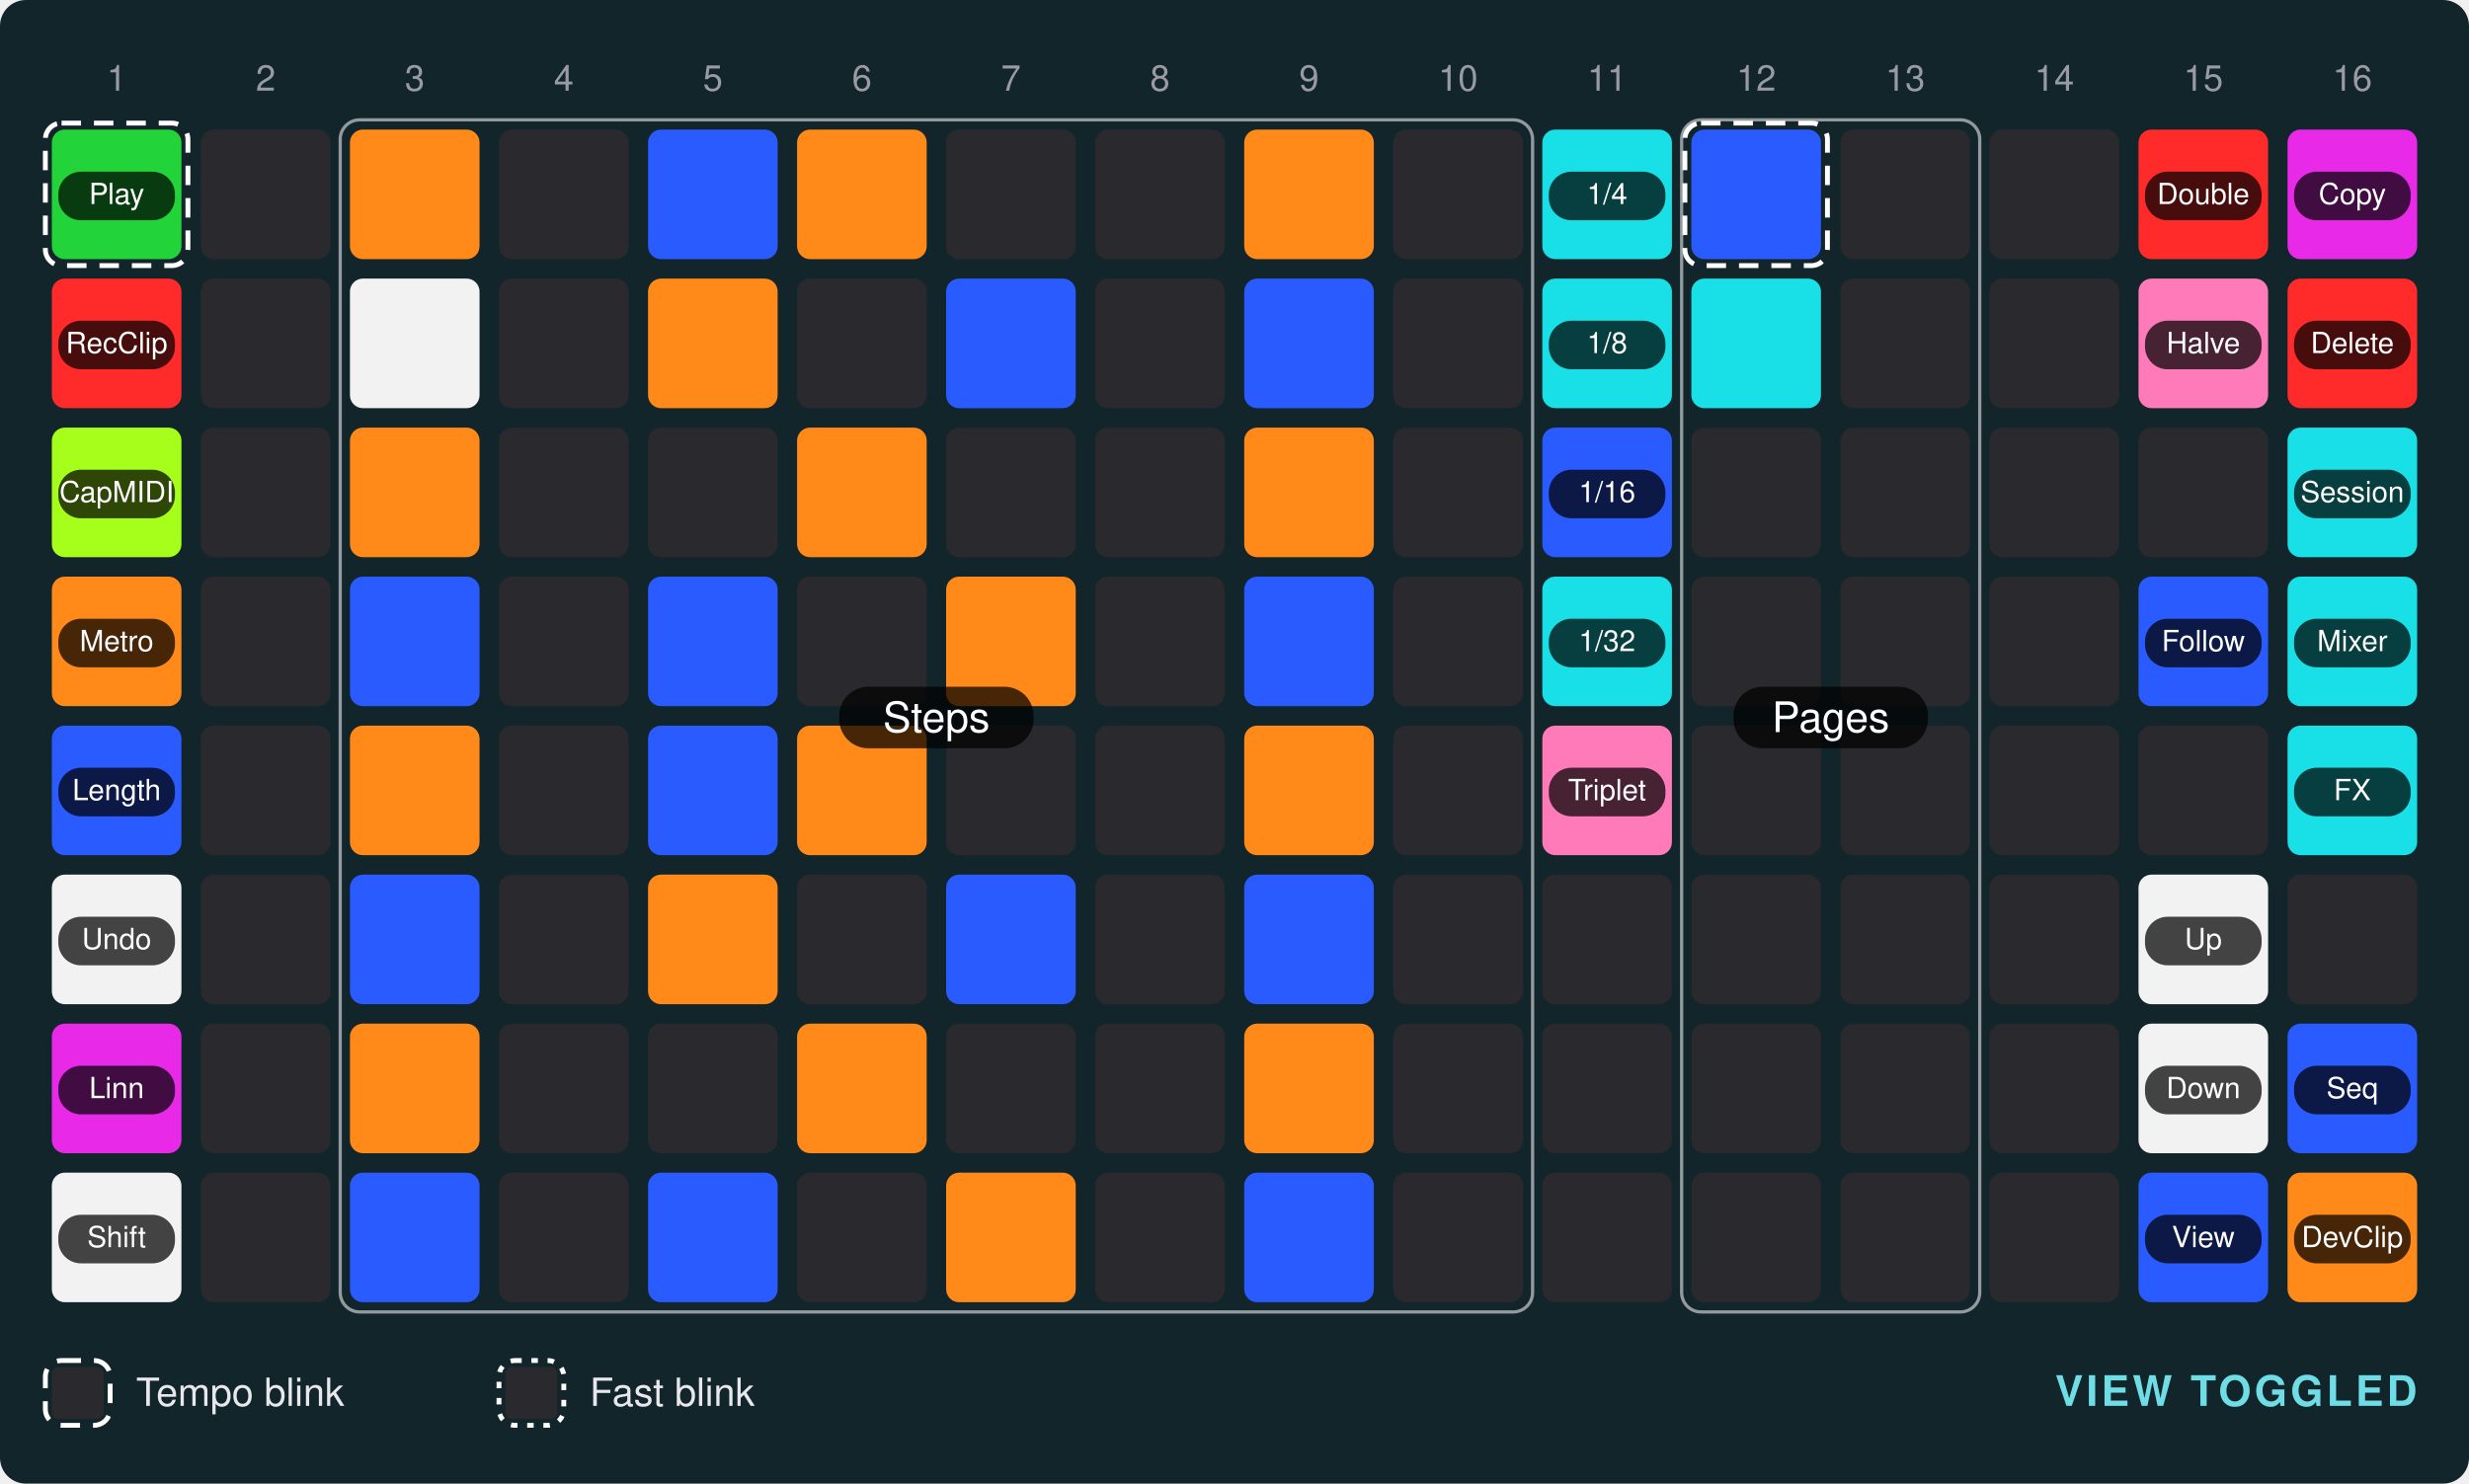
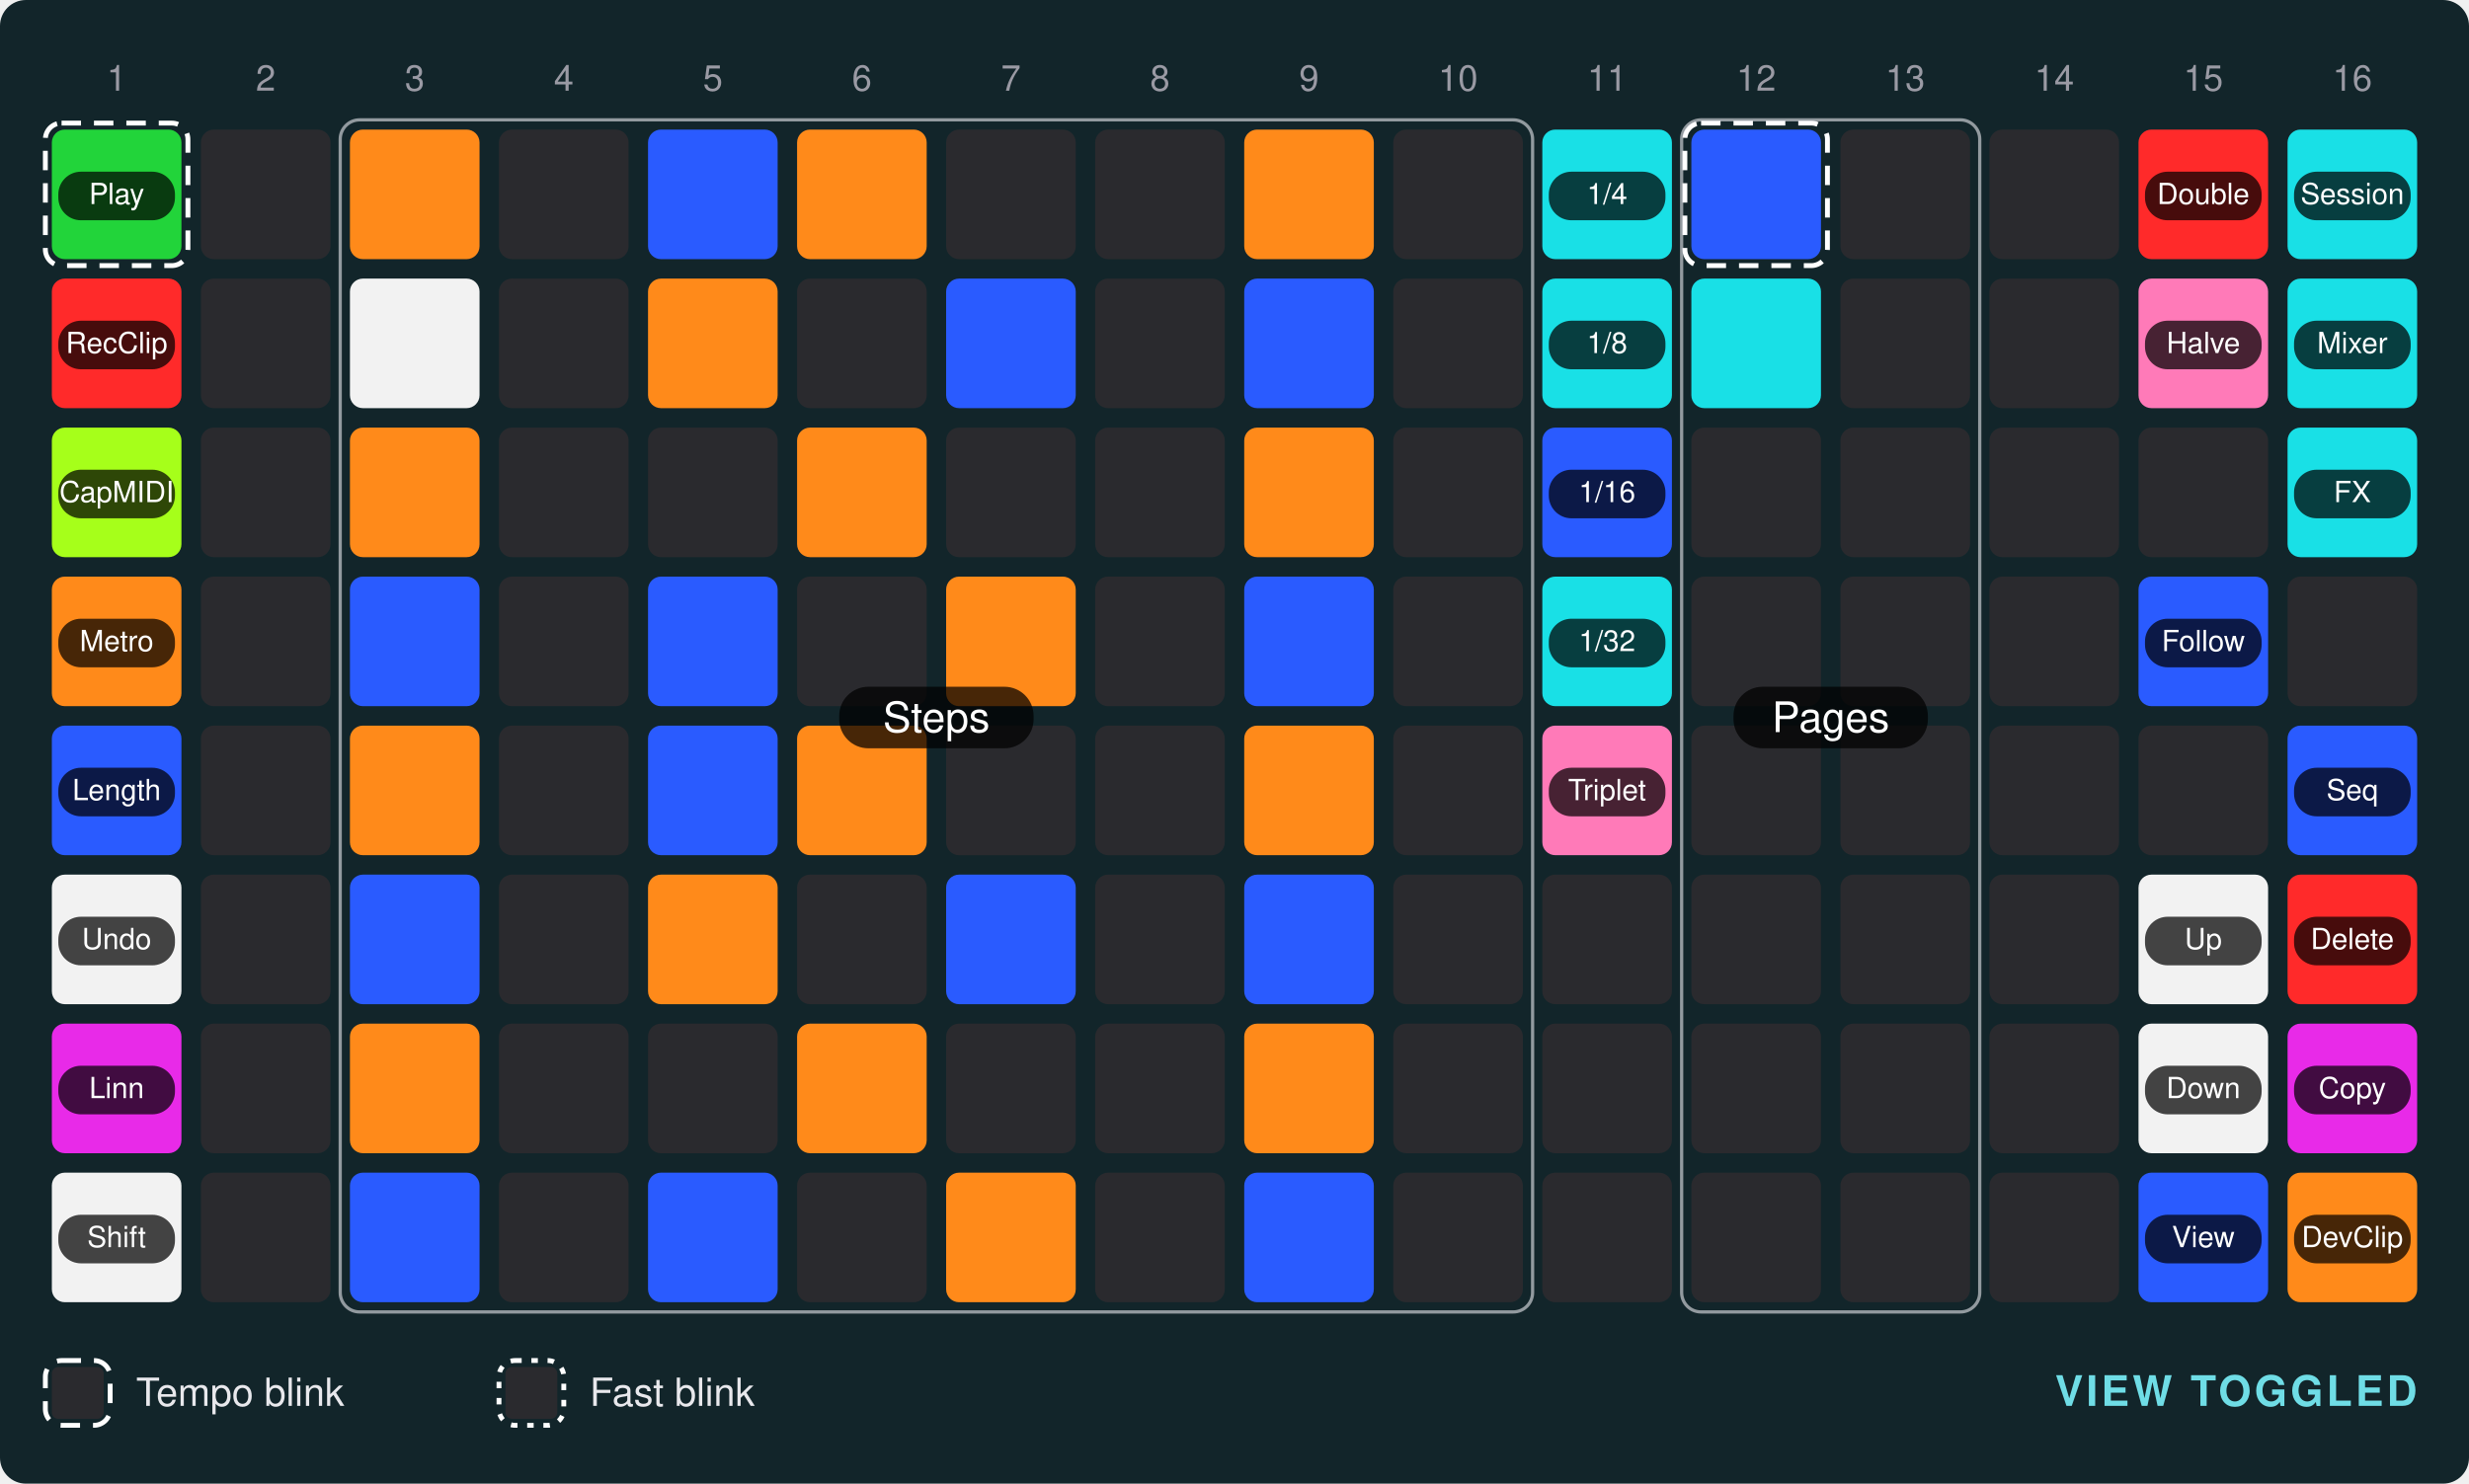
<svg xmlns="http://www.w3.org/2000/svg" width="762" height="458" viewBox="0 0 762 458" font-family="Helvetica, Arial, sans-serif">
  <rect x="0" y="0" width="762" height="458" rx="8" fill="#12252a" />
  <text x="36" y="28" font-size="11" fill="#9a9aa4" text-anchor="middle">1</text>
  <text x="82" y="28" font-size="11" fill="#9a9aa4" text-anchor="middle">2</text>
  <text x="128" y="28" font-size="11" fill="#9a9aa4" text-anchor="middle">3</text>
  <text x="174" y="28" font-size="11" fill="#9a9aa4" text-anchor="middle">4</text>
  <text x="220" y="28" font-size="11" fill="#9a9aa4" text-anchor="middle">5</text>
  <text x="266" y="28" font-size="11" fill="#9a9aa4" text-anchor="middle">6</text>
  <text x="312" y="28" font-size="11" fill="#9a9aa4" text-anchor="middle">7</text>
  <text x="358" y="28" font-size="11" fill="#9a9aa4" text-anchor="middle">8</text>
  <text x="404" y="28" font-size="11" fill="#9a9aa4" text-anchor="middle">9</text>
  <text x="450" y="28" font-size="11" fill="#9a9aa4" text-anchor="middle">10</text>
  <text x="496" y="28" font-size="11" fill="#9a9aa4" text-anchor="middle">11</text>
  <text x="542" y="28" font-size="11" fill="#9a9aa4" text-anchor="middle">12</text>
  <text x="588" y="28" font-size="11" fill="#9a9aa4" text-anchor="middle">13</text>
  <text x="634" y="28" font-size="11" fill="#9a9aa4" text-anchor="middle">14</text>
  <text x="680" y="28" font-size="11" fill="#9a9aa4" text-anchor="middle">15</text>
  <text x="726" y="28" font-size="11" fill="#9a9aa4" text-anchor="middle">16</text>
  <rect x="16" y="40" width="40" height="40" rx="4" fill="#22d43a" />
  <rect x="14" y="38" width="44" height="44" rx="5" fill="none" stroke="#ffffff" stroke-width="1.5" stroke-dasharray="6 4" />
  <rect x="16" y="86" width="40" height="40" rx="4" fill="#ff2a2a" />
  <rect x="16" y="132" width="40" height="40" rx="4" fill="#a6ff1a" />
  <rect x="16" y="178" width="40" height="40" rx="4" fill="#ff8a1a" />
  <rect x="16" y="224" width="40" height="40" rx="4" fill="#2a5bff" />
  <rect x="16" y="270" width="40" height="40" rx="4" fill="#f2f2f2" />
  <rect x="16" y="316" width="40" height="40" rx="4" fill="#e82ae8" />
  <rect x="16" y="362" width="40" height="40" rx="4" fill="#f2f2f2" />
  <rect x="62" y="40" width="40" height="40" rx="4" fill="#2a2a2e" />
  <rect x="62" y="86" width="40" height="40" rx="4" fill="#2a2a2e" />
  <rect x="62" y="132" width="40" height="40" rx="4" fill="#2a2a2e" />
  <rect x="62" y="178" width="40" height="40" rx="4" fill="#2a2a2e" />
  <rect x="62" y="224" width="40" height="40" rx="4" fill="#2a2a2e" />
  <rect x="62" y="270" width="40" height="40" rx="4" fill="#2a2a2e" />
  <rect x="62" y="316" width="40" height="40" rx="4" fill="#2a2a2e" />
  <rect x="62" y="362" width="40" height="40" rx="4" fill="#2a2a2e" />
  <rect x="108" y="40" width="40" height="40" rx="4" fill="#ff8a1a" />
  <rect x="108" y="86" width="40" height="40" rx="4" fill="#f2f2f2" />
  <rect x="108" y="132" width="40" height="40" rx="4" fill="#ff8a1a" />
  <rect x="108" y="178" width="40" height="40" rx="4" fill="#2a5bff" />
  <rect x="108" y="224" width="40" height="40" rx="4" fill="#ff8a1a" />
  <rect x="108" y="270" width="40" height="40" rx="4" fill="#2a5bff" />
  <rect x="108" y="316" width="40" height="40" rx="4" fill="#ff8a1a" />
  <rect x="108" y="362" width="40" height="40" rx="4" fill="#2a5bff" />
  <rect x="154" y="40" width="40" height="40" rx="4" fill="#2a2a2e" />
  <rect x="154" y="86" width="40" height="40" rx="4" fill="#2a2a2e" />
  <rect x="154" y="132" width="40" height="40" rx="4" fill="#2a2a2e" />
  <rect x="154" y="178" width="40" height="40" rx="4" fill="#2a2a2e" />
  <rect x="154" y="224" width="40" height="40" rx="4" fill="#2a2a2e" />
  <rect x="154" y="270" width="40" height="40" rx="4" fill="#2a2a2e" />
  <rect x="154" y="316" width="40" height="40" rx="4" fill="#2a2a2e" />
  <rect x="154" y="362" width="40" height="40" rx="4" fill="#2a2a2e" />
  <rect x="200" y="40" width="40" height="40" rx="4" fill="#2a5bff" />
  <rect x="200" y="86" width="40" height="40" rx="4" fill="#ff8a1a" />
  <rect x="200" y="132" width="40" height="40" rx="4" fill="#2a2a2e" />
  <rect x="200" y="178" width="40" height="40" rx="4" fill="#2a5bff" />
  <rect x="200" y="224" width="40" height="40" rx="4" fill="#2a5bff" />
  <rect x="200" y="270" width="40" height="40" rx="4" fill="#ff8a1a" />
  <rect x="200" y="316" width="40" height="40" rx="4" fill="#2a2a2e" />
  <rect x="200" y="362" width="40" height="40" rx="4" fill="#2a5bff" />
  <rect x="246" y="40" width="40" height="40" rx="4" fill="#ff8a1a" />
  <rect x="246" y="86" width="40" height="40" rx="4" fill="#2a2a2e" />
  <rect x="246" y="132" width="40" height="40" rx="4" fill="#ff8a1a" />
  <rect x="246" y="178" width="40" height="40" rx="4" fill="#2a2a2e" />
  <rect x="246" y="224" width="40" height="40" rx="4" fill="#ff8a1a" />
  <rect x="246" y="270" width="40" height="40" rx="4" fill="#2a2a2e" />
  <rect x="246" y="316" width="40" height="40" rx="4" fill="#ff8a1a" />
  <rect x="246" y="362" width="40" height="40" rx="4" fill="#2a2a2e" />
  <rect x="292" y="40" width="40" height="40" rx="4" fill="#2a2a2e" />
  <rect x="292" y="86" width="40" height="40" rx="4" fill="#2a5bff" />
  <rect x="292" y="132" width="40" height="40" rx="4" fill="#2a2a2e" />
  <rect x="292" y="178" width="40" height="40" rx="4" fill="#ff8a1a" />
  <rect x="292" y="224" width="40" height="40" rx="4" fill="#2a2a2e" />
  <rect x="292" y="270" width="40" height="40" rx="4" fill="#2a5bff" />
  <rect x="292" y="316" width="40" height="40" rx="4" fill="#2a2a2e" />
  <rect x="292" y="362" width="40" height="40" rx="4" fill="#ff8a1a" />
  <rect x="338" y="40" width="40" height="40" rx="4" fill="#2a2a2e" />
  <rect x="338" y="86" width="40" height="40" rx="4" fill="#2a2a2e" />
  <rect x="338" y="132" width="40" height="40" rx="4" fill="#2a2a2e" />
  <rect x="338" y="178" width="40" height="40" rx="4" fill="#2a2a2e" />
  <rect x="338" y="224" width="40" height="40" rx="4" fill="#2a2a2e" />
  <rect x="338" y="270" width="40" height="40" rx="4" fill="#2a2a2e" />
  <rect x="338" y="316" width="40" height="40" rx="4" fill="#2a2a2e" />
  <rect x="338" y="362" width="40" height="40" rx="4" fill="#2a2a2e" />
  <rect x="384" y="40" width="40" height="40" rx="4" fill="#ff8a1a" />
  <rect x="384" y="86" width="40" height="40" rx="4" fill="#2a5bff" />
  <rect x="384" y="132" width="40" height="40" rx="4" fill="#ff8a1a" />
  <rect x="384" y="178" width="40" height="40" rx="4" fill="#2a5bff" />
  <rect x="384" y="224" width="40" height="40" rx="4" fill="#ff8a1a" />
  <rect x="384" y="270" width="40" height="40" rx="4" fill="#2a5bff" />
  <rect x="384" y="316" width="40" height="40" rx="4" fill="#ff8a1a" />
  <rect x="384" y="362" width="40" height="40" rx="4" fill="#2a5bff" />
  <rect x="430" y="40" width="40" height="40" rx="4" fill="#2a2a2e" />
  <rect x="430" y="86" width="40" height="40" rx="4" fill="#2a2a2e" />
  <rect x="430" y="132" width="40" height="40" rx="4" fill="#2a2a2e" />
  <rect x="430" y="178" width="40" height="40" rx="4" fill="#2a2a2e" />
  <rect x="430" y="224" width="40" height="40" rx="4" fill="#2a2a2e" />
  <rect x="430" y="270" width="40" height="40" rx="4" fill="#2a2a2e" />
  <rect x="430" y="316" width="40" height="40" rx="4" fill="#2a2a2e" />
  <rect x="430" y="362" width="40" height="40" rx="4" fill="#2a2a2e" />
  <rect x="476" y="40" width="40" height="40" rx="4" fill="#19e0e6" />
  <rect x="476" y="86" width="40" height="40" rx="4" fill="#19e0e6" />
  <rect x="476" y="132" width="40" height="40" rx="4" fill="#2a5bff" />
  <rect x="476" y="178" width="40" height="40" rx="4" fill="#19e0e6" />
  <rect x="476" y="224" width="40" height="40" rx="4" fill="#ff7ab8" />
  <rect x="476" y="270" width="40" height="40" rx="4" fill="#2a2a2e" />
  <rect x="476" y="316" width="40" height="40" rx="4" fill="#2a2a2e" />
  <rect x="476" y="362" width="40" height="40" rx="4" fill="#2a2a2e" />
  <rect x="522" y="40" width="40" height="40" rx="4" fill="#2a5bff" />
  <rect x="520" y="38" width="44" height="44" rx="5" fill="none" stroke="#ffffff" stroke-width="1.5" stroke-dasharray="6 4" />
  <rect x="522" y="86" width="40" height="40" rx="4" fill="#19e0e6" />
  <rect x="522" y="132" width="40" height="40" rx="4" fill="#2a2a2e" />
  <rect x="522" y="178" width="40" height="40" rx="4" fill="#2a2a2e" />
  <rect x="522" y="224" width="40" height="40" rx="4" fill="#2a2a2e" />
  <rect x="522" y="270" width="40" height="40" rx="4" fill="#2a2a2e" />
  <rect x="522" y="316" width="40" height="40" rx="4" fill="#2a2a2e" />
  <rect x="522" y="362" width="40" height="40" rx="4" fill="#2a2a2e" />
  <rect x="568" y="40" width="40" height="40" rx="4" fill="#2a2a2e" />
  <rect x="568" y="86" width="40" height="40" rx="4" fill="#2a2a2e" />
  <rect x="568" y="132" width="40" height="40" rx="4" fill="#2a2a2e" />
  <rect x="568" y="178" width="40" height="40" rx="4" fill="#2a2a2e" />
  <rect x="568" y="224" width="40" height="40" rx="4" fill="#2a2a2e" />
  <rect x="568" y="270" width="40" height="40" rx="4" fill="#2a2a2e" />
  <rect x="568" y="316" width="40" height="40" rx="4" fill="#2a2a2e" />
  <rect x="568" y="362" width="40" height="40" rx="4" fill="#2a2a2e" />
  <rect x="614" y="40" width="40" height="40" rx="4" fill="#2a2a2e" />
  <rect x="614" y="86" width="40" height="40" rx="4" fill="#2a2a2e" />
  <rect x="614" y="132" width="40" height="40" rx="4" fill="#2a2a2e" />
  <rect x="614" y="178" width="40" height="40" rx="4" fill="#2a2a2e" />
  <rect x="614" y="224" width="40" height="40" rx="4" fill="#2a2a2e" />
  <rect x="614" y="270" width="40" height="40" rx="4" fill="#2a2a2e" />
  <rect x="614" y="316" width="40" height="40" rx="4" fill="#2a2a2e" />
  <rect x="614" y="362" width="40" height="40" rx="4" fill="#2a2a2e" />
  <rect x="660" y="40" width="40" height="40" rx="4" fill="#ff2a2a" />
  <rect x="660" y="86" width="40" height="40" rx="4" fill="#ff7ab8" />
  <rect x="660" y="132" width="40" height="40" rx="4" fill="#2a2a2e" />
  <rect x="660" y="178" width="40" height="40" rx="4" fill="#2a5bff" />
  <rect x="660" y="224" width="40" height="40" rx="4" fill="#2a2a2e" />
  <rect x="660" y="270" width="40" height="40" rx="4" fill="#f2f2f2" />
  <rect x="660" y="316" width="40" height="40" rx="4" fill="#f2f2f2" />
  <rect x="660" y="362" width="40" height="40" rx="4" fill="#2a5bff" />
-   <rect x="706" y="40" width="40" height="40" rx="4" fill="#e82ae8" />
-   <rect x="706" y="86" width="40" height="40" rx="4" fill="#ff2a2a" />
+   <rect x="706" y="40" width="40" height="40" rx="4" fill="#19e0e6" />
+   <rect x="706" y="86" width="40" height="40" rx="4" fill="#19e0e6" />
  <rect x="706" y="132" width="40" height="40" rx="4" fill="#19e0e6" />
-   <rect x="706" y="178" width="40" height="40" rx="4" fill="#19e0e6" />
-   <rect x="706" y="224" width="40" height="40" rx="4" fill="#19e0e6" />
-   <rect x="706" y="270" width="40" height="40" rx="4" fill="#2a2a2e" />
-   <rect x="706" y="316" width="40" height="40" rx="4" fill="#2a5bff" />
+   <rect x="706" y="178" width="40" height="40" rx="4" fill="#2a2a2e" />
+   <rect x="706" y="224" width="40" height="40" rx="4" fill="#2a5bff" />
+   <rect x="706" y="270" width="40" height="40" rx="4" fill="#ff2a2a" />
+   <rect x="706" y="316" width="40" height="40" rx="4" fill="#e82ae8" />
  <rect x="706" y="362" width="40" height="40" rx="4" fill="#ff8a1a" />
  <rect x="18" y="53" width="36" height="15" rx="7" fill="#000000" fill-opacity="0.72" />
  <text x="36" y="63" font-size="9" fill="#ffffff" text-anchor="middle">Play</text>
  <rect x="18" y="99" width="36" height="15" rx="7" fill="#000000" fill-opacity="0.72" />
  <text x="36" y="109" font-size="9" fill="#ffffff" text-anchor="middle">RecClip</text>
  <rect x="18" y="145" width="36" height="15" rx="7" fill="#000000" fill-opacity="0.72" />
  <text x="36" y="155" font-size="9" fill="#ffffff" text-anchor="middle">CapMIDI</text>
  <rect x="18" y="191" width="36" height="15" rx="7" fill="#000000" fill-opacity="0.72" />
  <text x="36" y="201" font-size="9" fill="#ffffff" text-anchor="middle">Metro</text>
  <rect x="18" y="237" width="36" height="15" rx="7" fill="#000000" fill-opacity="0.72" />
  <text x="36" y="247" font-size="9" fill="#ffffff" text-anchor="middle">Length</text>
  <rect x="18" y="283" width="36" height="15" rx="7" fill="#000000" fill-opacity="0.72" />
  <text x="36" y="293" font-size="9" fill="#ffffff" text-anchor="middle">Undo</text>
  <rect x="18" y="329" width="36" height="15" rx="7" fill="#000000" fill-opacity="0.72" />
  <text x="36" y="339" font-size="9" fill="#ffffff" text-anchor="middle">Linn</text>
  <rect x="18" y="375" width="36" height="15" rx="7" fill="#000000" fill-opacity="0.72" />
  <text x="36" y="385" font-size="9" fill="#ffffff" text-anchor="middle">Shift</text>
  <rect x="478" y="53" width="36" height="15" rx="7" fill="#000000" fill-opacity="0.72" />
  <text x="496" y="63" font-size="9" fill="#ffffff" text-anchor="middle">1/4</text>
  <rect x="478" y="99" width="36" height="15" rx="7" fill="#000000" fill-opacity="0.72" />
  <text x="496" y="109" font-size="9" fill="#ffffff" text-anchor="middle">1/8</text>
  <rect x="478" y="145" width="36" height="15" rx="7" fill="#000000" fill-opacity="0.72" />
  <text x="496" y="155" font-size="9" fill="#ffffff" text-anchor="middle">1/16</text>
  <rect x="478" y="191" width="36" height="15" rx="7" fill="#000000" fill-opacity="0.72" />
  <text x="496" y="201" font-size="9" fill="#ffffff" text-anchor="middle">1/32</text>
  <rect x="478" y="237" width="36" height="15" rx="7" fill="#000000" fill-opacity="0.72" />
  <text x="496" y="247" font-size="9" fill="#ffffff" text-anchor="middle">Triplet</text>
  <rect x="662" y="53" width="36" height="15" rx="7" fill="#000000" fill-opacity="0.72" />
  <text x="680" y="63" font-size="9" fill="#ffffff" text-anchor="middle">Double</text>
  <rect x="662" y="99" width="36" height="15" rx="7" fill="#000000" fill-opacity="0.72" />
  <text x="680" y="109" font-size="9" fill="#ffffff" text-anchor="middle">Halve</text>
  <rect x="662" y="191" width="36" height="15" rx="7" fill="#000000" fill-opacity="0.72" />
  <text x="680" y="201" font-size="9" fill="#ffffff" text-anchor="middle">Follow</text>
  <rect x="662" y="283" width="36" height="15" rx="7" fill="#000000" fill-opacity="0.72" />
  <text x="680" y="293" font-size="9" fill="#ffffff" text-anchor="middle">Up</text>
  <rect x="662" y="329" width="36" height="15" rx="7" fill="#000000" fill-opacity="0.72" />
  <text x="680" y="339" font-size="9" fill="#ffffff" text-anchor="middle">Down</text>
  <rect x="662" y="375" width="36" height="15" rx="7" fill="#000000" fill-opacity="0.72" />
  <text x="680" y="385" font-size="9" fill="#ffffff" text-anchor="middle">View</text>
  <rect x="708" y="53" width="36" height="15" rx="7" fill="#000000" fill-opacity="0.72" />
-   <text x="726" y="63" font-size="9" fill="#ffffff" text-anchor="middle">Copy</text>
+   <text x="726" y="63" font-size="9" fill="#ffffff" text-anchor="middle">Session</text>
  <rect x="708" y="99" width="36" height="15" rx="7" fill="#000000" fill-opacity="0.72" />
-   <text x="726" y="109" font-size="9" fill="#ffffff" text-anchor="middle">Delete</text>
+   <text x="726" y="109" font-size="9" fill="#ffffff" text-anchor="middle">Mixer</text>
  <rect x="708" y="145" width="36" height="15" rx="7" fill="#000000" fill-opacity="0.72" />
-   <text x="726" y="155" font-size="9" fill="#ffffff" text-anchor="middle">Session</text>
-   <rect x="708" y="191" width="36" height="15" rx="7" fill="#000000" fill-opacity="0.72" />
-   <text x="726" y="201" font-size="9" fill="#ffffff" text-anchor="middle">Mixer</text>
+   <text x="726" y="155" font-size="9" fill="#ffffff" text-anchor="middle">FX</text>
  <rect x="708" y="237" width="36" height="15" rx="7" fill="#000000" fill-opacity="0.72" />
-   <text x="726" y="247" font-size="9" fill="#ffffff" text-anchor="middle">FX</text>
+   <text x="726" y="247" font-size="9" fill="#ffffff" text-anchor="middle">Seq</text>
+   <rect x="708" y="283" width="36" height="15" rx="7" fill="#000000" fill-opacity="0.72" />
+   <text x="726" y="293" font-size="9" fill="#ffffff" text-anchor="middle">Delete</text>
  <rect x="708" y="329" width="36" height="15" rx="7" fill="#000000" fill-opacity="0.72" />
-   <text x="726" y="339" font-size="9" fill="#ffffff" text-anchor="middle">Seq</text>
+   <text x="726" y="339" font-size="9" fill="#ffffff" text-anchor="middle">Copy</text>
  <rect x="708" y="375" width="36" height="15" rx="7" fill="#000000" fill-opacity="0.72" />
  <text x="726" y="385" font-size="9" fill="#ffffff" text-anchor="middle">DevClip</text>
  <rect x="105" y="37" width="368" height="368" rx="6" fill="none" stroke="#e8e8ec" stroke-width="1" stroke-opacity="0.6" />
  <rect x="259" y="212" width="60" height="19" rx="9" fill="#000000" fill-opacity="0.72" />
  <text x="289" y="226" font-size="13" fill="#ffffff" text-anchor="middle">Steps</text>
  <rect x="519" y="37" width="92" height="368" rx="6" fill="none" stroke="#e8e8ec" stroke-width="1" stroke-opacity="0.6" />
  <rect x="535" y="212" width="60" height="19" rx="9" fill="#000000" fill-opacity="0.72" />
  <text x="565" y="226" font-size="13" fill="#ffffff" text-anchor="middle">Pages</text>
  <rect x="16" y="422" width="16" height="16" rx="2" fill="#2a2a2e" />
  <rect x="14" y="420" width="20" height="20" rx="5" fill="none" stroke="#ffffff" stroke-width="1.5" stroke-dasharray="6 4" />
  <text x="42" y="434" font-size="12" fill="#e8e8ec">Tempo blink</text>
  <rect x="156" y="422" width="16" height="16" rx="2" fill="#2a2a2e" />
  <rect x="154" y="420" width="20" height="20" rx="5" fill="none" stroke="#ffffff" stroke-width="1.5" stroke-dasharray="2 3" />
  <text x="182" y="434" font-size="12" fill="#e8e8ec">Fast blink</text>
  <text x="746" y="434" font-size="13" font-weight="bold" fill="#6fdde6" text-anchor="end" letter-spacing="1">VIEW TOGGLED</text>
</svg>
